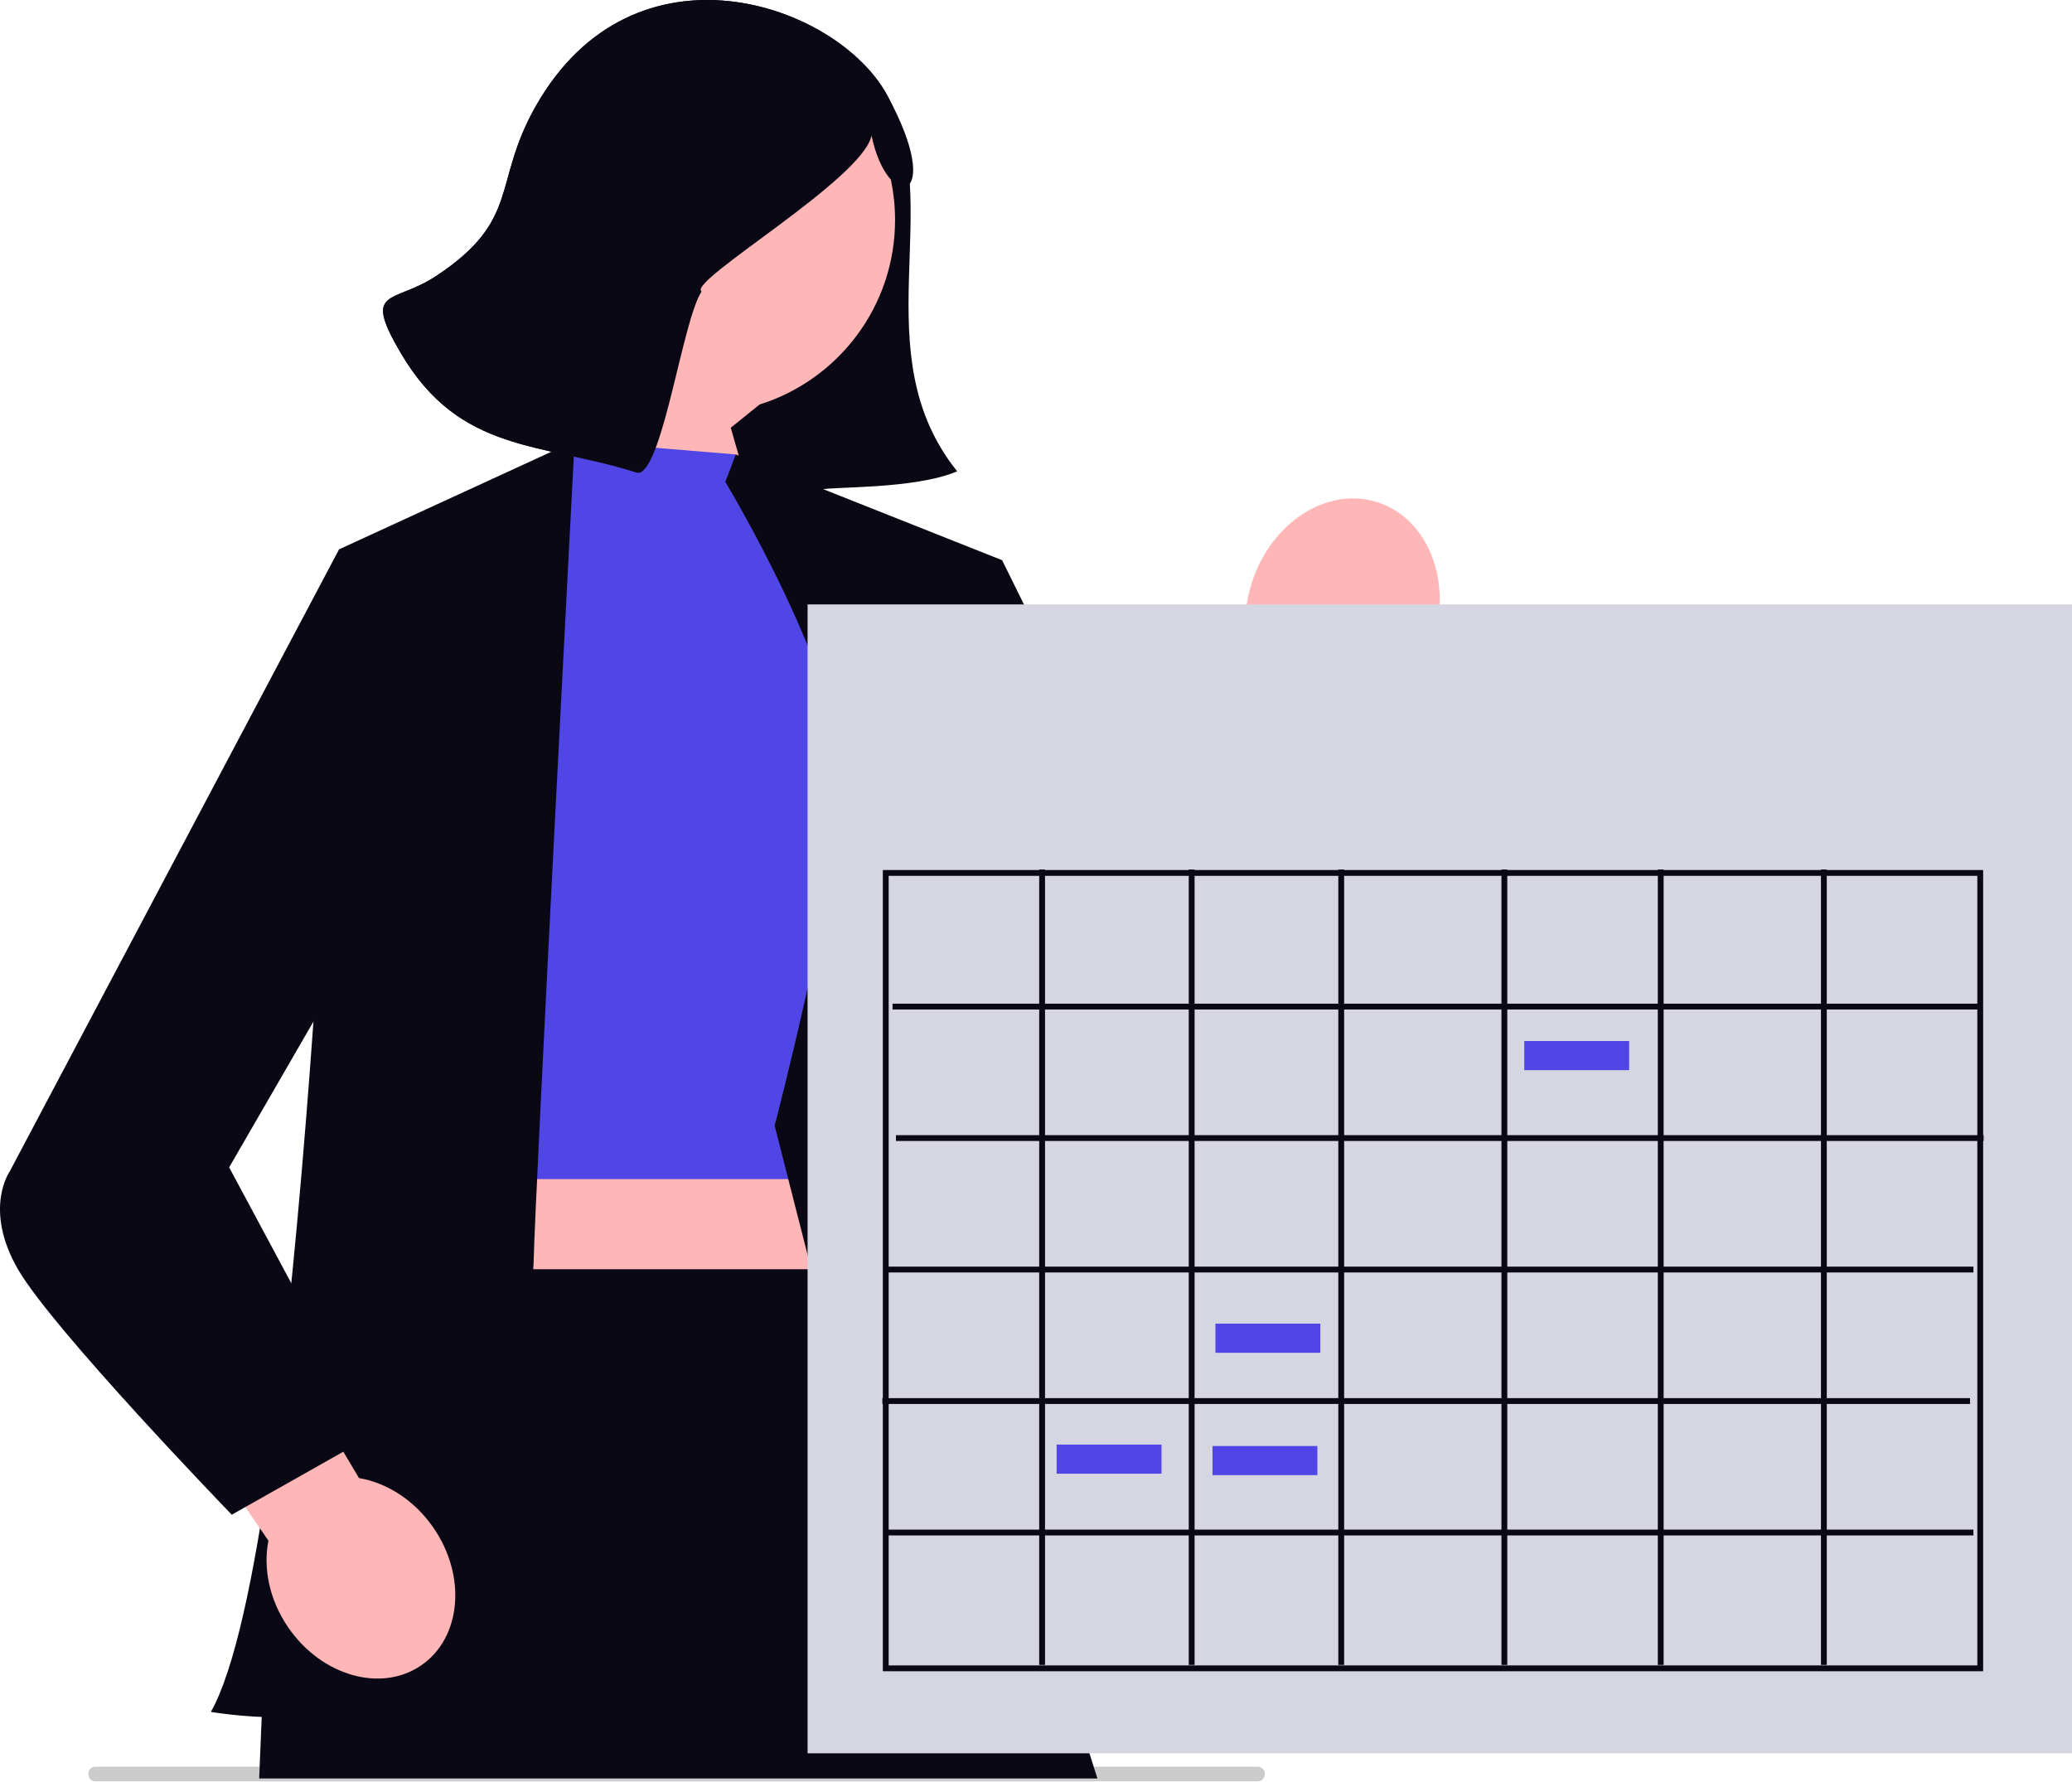
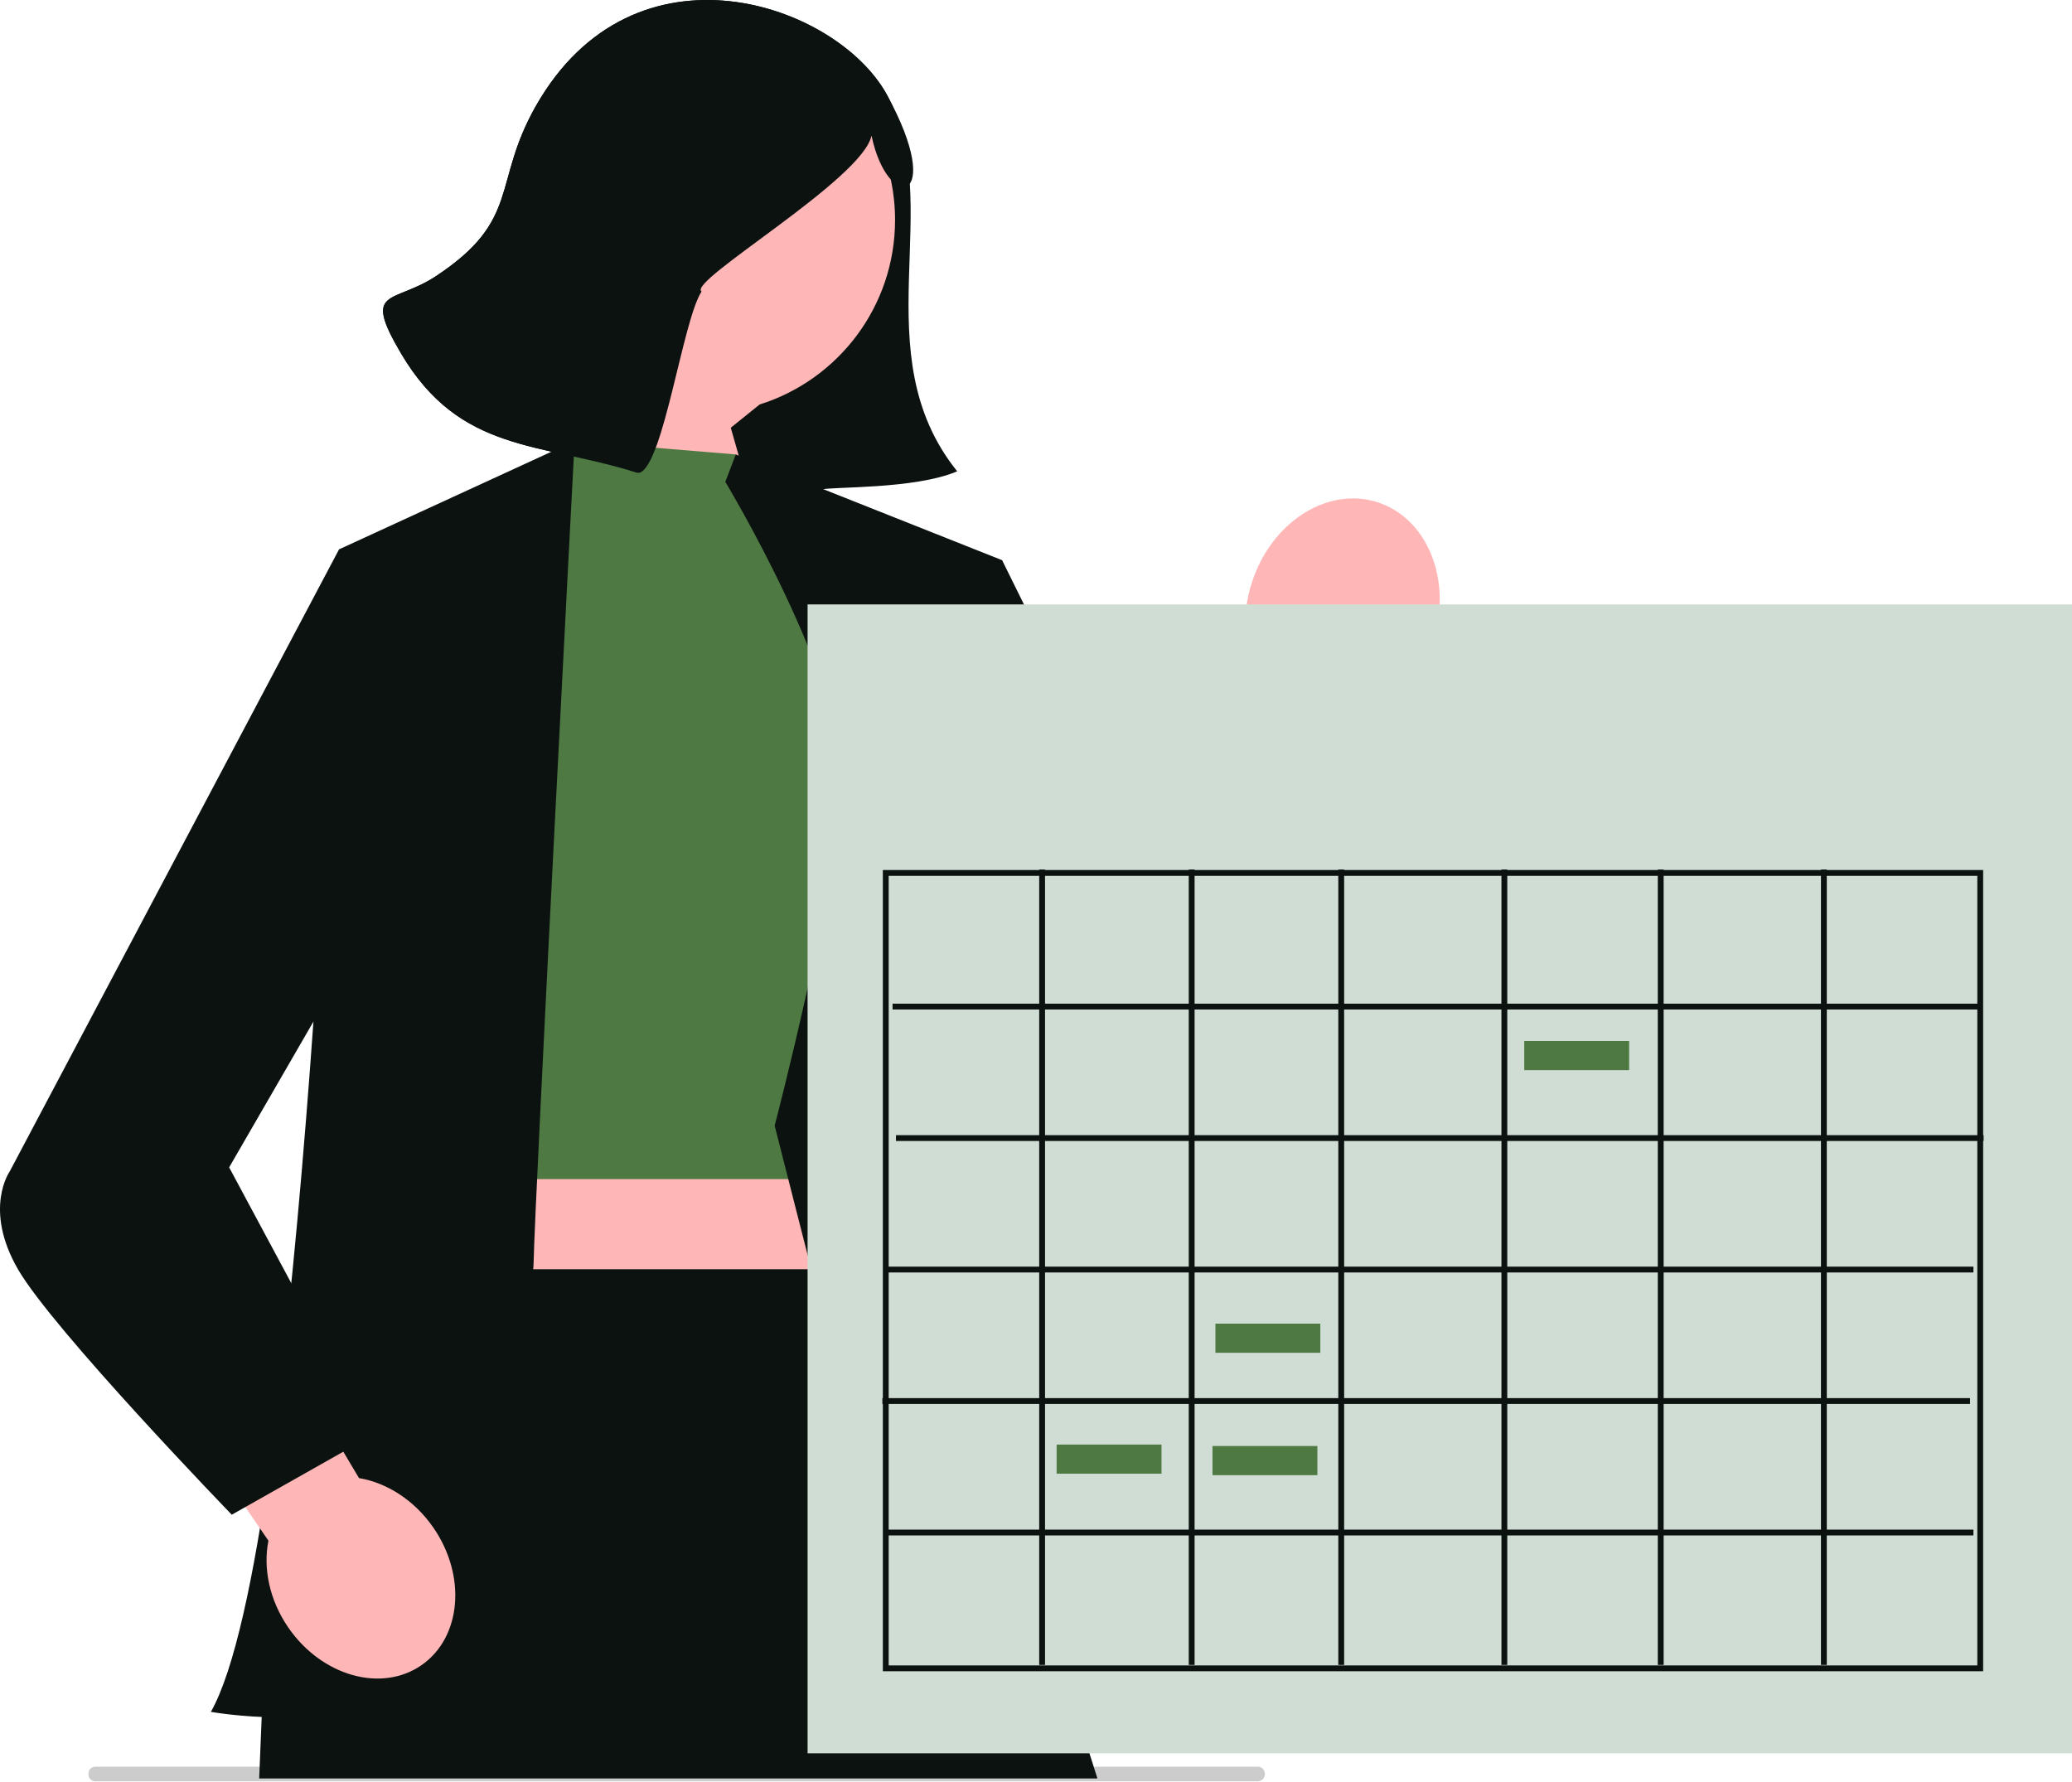
<svg xmlns="http://www.w3.org/2000/svg" width="711.159" height="611.367" viewBox="0 0 711.159 611.367" role="img" artist="Katerina Limpitsouni" source="https://undraw.co/">
-   <path d="M282.25,169.956c.174.644-.288,1.09-.964.964-13.1-5.4-58.73-27.194-59.532-40.226,48.419,20.163,83.006-57.181,77.37-84.158-3.023,15.025-32.187,33.792-45.318,30.855-1.473-.329-18.038,19.119-13.017,22.659-6.488,10.01-12.973,59.11-21.213,62.192-.273.102-.661-.088-.964,0-33.068-10.508-60.717-6.56-80.994-40.979-13.454-22.836-2.725-16.751,12.053-26.516,29.3-19.361,19.132-31.742,34.23-58.335,33.692-59.346,103.257-35.386,120.527-3.857,20.494,37.412-8.441,88.737,24.105,129.205-14.702,6.255-43.108,5.189-46.765,6.267-1.897.559.456,1.832.482,1.928Z" fill="#090814" />
+   <path d="M282.25,169.956c.174.644-.288,1.09-.964.964-13.1-5.4-58.73-27.194-59.532-40.226,48.419,20.163,83.006-57.181,77.37-84.158-3.023,15.025-32.187,33.792-45.318,30.855-1.473-.329-18.038,19.119-13.017,22.659-6.488,10.01-12.973,59.11-21.213,62.192-.273.102-.661-.088-.964,0-33.068-10.508-60.717-6.56-80.994-40.979-13.454-22.836-2.725-16.751,12.053-26.516,29.3-19.361,19.132-31.742,34.23-58.335,33.692-59.346,103.257-35.386,120.527-3.857,20.494,37.412-8.441,88.737,24.105,129.205-14.702,6.255-43.108,5.189-46.765,6.267-1.897.559.456,1.832.482,1.928Z" fill="#0b1210" />
  <path d="M174.447,75.484c0-36.66,29.719-66.378,66.379-66.378,36.66,0,66.379,29.719,66.379,66.378,0,29.731-19.548,54.894-46.492,63.344l-9.896,7.974,17.767,62.185-20.703,14.646-65.417-54.514s14.132-18,21.711-38.297c-17.912-11.887-29.728-32.229-29.728-55.338Z" fill="#ffb6b6" />
  <path d="M470.989,245.556l-47.559,165.265-48.095-33.379,56.676-144.191c-4.943-9.154-6.171-21.185-2.417-33.078,6.569-20.809,25.855-33.271,43.076-27.835,17.221,5.436,25.857,26.712,19.288,47.521-3.754,11.893-11.668,21.038-20.97,25.696Z" fill="#ffb6b6" />
  <rect x="140.718" y="310.811" width="171.552" height="199.807" fill="#ffb6b6" />
  <path d="M431.948,611.367H32.511c-1.294-.099-2.25-1.224-2.167-2.518-.084-1.28.872-2.406,2.167-2.505h399.437c1.14.14,2.04,1.041,2.18,2.18.183,1.393-.787,2.658-2.18,2.843Z" fill="#ccc" />
-   <polygon points="198.304 151.484 157.522 244.615 161.558 404.673 299.389 404.673 303.716 234.839 252.544 155.966 198.304 151.484" fill="#4f46e5" />
-   <path d="M116.371,188.543s-11.939,342.471-43.996,398.987c0,0,44.302,7.72,55.57-8.247,11.268-15.967,54.727-122.271,55.198-145.813.471-23.542,14.086-282.1,14.086-282.1l-80.858,37.173Z" fill="#090814" />
-   <path d="M248.944,165.377l3.6-9.411,91.407,36.3s-4.265,342.248,32.74,376.832c0,0-61.82-2.949-63.873-4.365s-46.934-178.392-46.934-178.392c0,0,21.395-81.986,23.046-116.993,1.652-35.007-39.986-103.97-39.986-103.97Z" fill="#090814" />
-   <polygon points="130.186 435.608 91.274 553.849 88.956 610.385 376.665 610.385 321.177 435.608 130.186 435.608" fill="#090814" />
-   <path d="M320.758,198.956l23.193-6.691,53.329,108.003,22.855-59.155,56.466,16.133s-25.666,166.562-64.469,157.603c-38.803-8.959-91.375-100.428-91.375-100.428v-115.465Z" fill="#090814" />
+   <polygon points="198.304 151.484 157.522 244.615 161.558 404.673 299.389 404.673 303.716 234.839 252.544 155.966 198.304 151.484" fill="#4f7942" />
+   <path d="M116.371,188.543s-11.939,342.471-43.996,398.987c0,0,44.302,7.72,55.57-8.247,11.268-15.967,54.727-122.271,55.198-145.813.471-23.542,14.086-282.1,14.086-282.1l-80.858,37.173Z" fill="#0b1210" />
+   <path d="M248.944,165.377l3.6-9.411,91.407,36.3s-4.265,342.248,32.74,376.832c0,0-61.82-2.949-63.873-4.365s-46.934-178.392-46.934-178.392c0,0,21.395-81.986,23.046-116.993,1.652-35.007-39.986-103.97-39.986-103.97Z" fill="#0b1210" />
+   <polygon points="130.186 435.608 91.274 553.849 88.956 610.385 376.665 610.385 321.177 435.608 130.186 435.608" fill="#0b1210" />
+   <path d="M320.758,198.956l23.193-6.691,53.329,108.003,22.855-59.155,56.466,16.133s-25.666,166.562-64.469,157.603c-38.803-8.959-91.375-100.428-91.375-100.428v-115.465Z" fill="#0b1210" />
  <path d="M92.13,528.775L14.296,415.627l35.781-31.48,73.139,123.146c9.486,1.582,18.967,7.508,25.522,16.993,11.468,16.596,9.631,37.744-4.104,47.235-13.735,9.491-34.166,3.731-45.634-12.865-6.554-9.485-8.744-20.449-6.87-29.882Z" fill="#ffb6b6" />
-   <path d="M130.186,198.091l-13.815-9.549L3.361,401.997s-9.173,12.872,2.792,33.611c11.965,20.739,73.393,84.251,73.393,84.251l48.4-27.337-49.296-91.87,46.466-80.374,5.071-122.187Z" fill="#090814" />
-   <path d="M299.124,46.536c-3.023,15.025-63.356,49.974-58.335,53.514-6.488,10.01-12.973,59.11-21.213,62.192-.273.102-.661-.088-.964,0-33.068-10.508-60.717-6.56-80.994-40.979-13.454-22.836-2.725-16.751,12.053-26.516,29.3-19.361,19.132-31.742,34.23-58.335,33.692-59.346,103.257-35.386,120.527-3.857,20.494,37.412.333,40.958-5.303,13.981Z" fill="#090814" />
-   <rect x="277.182" y="207.438" width="433.977" height="394.313" fill="#d6d6e3" />
-   <path d="M680.661,573.585h-377.647v-274.985h377.647v274.985ZM305.014,571.585h373.647v-270.985h-373.647v270.985Z" fill="#090814" />
-   <rect x="306.347" y="344.468" width="373.314" height="2" fill="#090814" />
-   <rect x="356.678" y="298.434" width="2" height="272.985" fill="#090814" />
-   <rect x="408.008" y="298.433" width="2" height="272.986" fill="#090814" />
-   <rect x="459.339" y="298.433" width="2" height="272.985" fill="#090814" />
-   <rect x="515.335" y="298.432" width="2" height="272.986" fill="#090814" />
-   <rect x="568.998" y="298.432" width="2" height="272.985" fill="#090814" />
-   <rect x="624.995" y="298.431" width="2" height="272.986" fill="#090814" />
-   <rect x="307.514" y="389.595" width="373.313" height="2" fill="#090814" />
-   <rect x="304.014" y="434.722" width="373.313" height="2" fill="#090814" />
-   <rect x="302.847" y="479.849" width="373.314" height="2" fill="#090814" />
-   <rect x="304.014" y="524.976" width="373.313" height="2" fill="#090814" />
-   <rect x="362.659" y="495.786" width="36" height="10" fill="#4f46e5" />
-   <rect x="417.159" y="454.286" width="36" height="10" fill="#4f46e5" />
-   <rect x="523.159" y="357.286" width="36" height="10" fill="#4f46e5" />
-   <rect x="416.159" y="496.286" width="36" height="10" fill="#4f46e5" />
+   <path d="M130.186,198.091l-13.815-9.549L3.361,401.997s-9.173,12.872,2.792,33.611c11.965,20.739,73.393,84.251,73.393,84.251l48.4-27.337-49.296-91.87,46.466-80.374,5.071-122.187Z" fill="#0b1210" />
+   <path d="M299.124,46.536c-3.023,15.025-63.356,49.974-58.335,53.514-6.488,10.01-12.973,59.11-21.213,62.192-.273.102-.661-.088-.964,0-33.068-10.508-60.717-6.56-80.994-40.979-13.454-22.836-2.725-16.751,12.053-26.516,29.3-19.361,19.132-31.742,34.23-58.335,33.692-59.346,103.257-35.386,120.527-3.857,20.494,37.412.333,40.958-5.303,13.981Z" fill="#0b1210" />
+   <rect x="277.182" y="207.438" width="433.977" height="394.313" fill="#d0ddd4" />
+   <path d="M680.661,573.585h-377.647v-274.985h377.647v274.985ZM305.014,571.585h373.647v-270.985h-373.647v270.985Z" fill="#0b1210" />
+   <rect x="306.347" y="344.468" width="373.314" height="2" fill="#0b1210" />
+   <rect x="356.678" y="298.434" width="2" height="272.985" fill="#0b1210" />
+   <rect x="408.008" y="298.433" width="2" height="272.986" fill="#0b1210" />
+   <rect x="459.339" y="298.433" width="2" height="272.985" fill="#0b1210" />
+   <rect x="515.335" y="298.432" width="2" height="272.986" fill="#0b1210" />
+   <rect x="568.998" y="298.432" width="2" height="272.985" fill="#0b1210" />
+   <rect x="624.995" y="298.431" width="2" height="272.986" fill="#0b1210" />
+   <rect x="307.514" y="389.595" width="373.313" height="2" fill="#0b1210" />
+   <rect x="304.014" y="434.722" width="373.313" height="2" fill="#0b1210" />
+   <rect x="302.847" y="479.849" width="373.314" height="2" fill="#0b1210" />
+   <rect x="304.014" y="524.976" width="373.313" height="2" fill="#0b1210" />
+   <rect x="362.659" y="495.786" width="36" height="10" fill="#4f7942" />
+   <rect x="417.159" y="454.286" width="36" height="10" fill="#4f7942" />
+   <rect x="523.159" y="357.286" width="36" height="10" fill="#4f7942" />
+   <rect x="416.159" y="496.286" width="36" height="10" fill="#4f7942" />
</svg>
